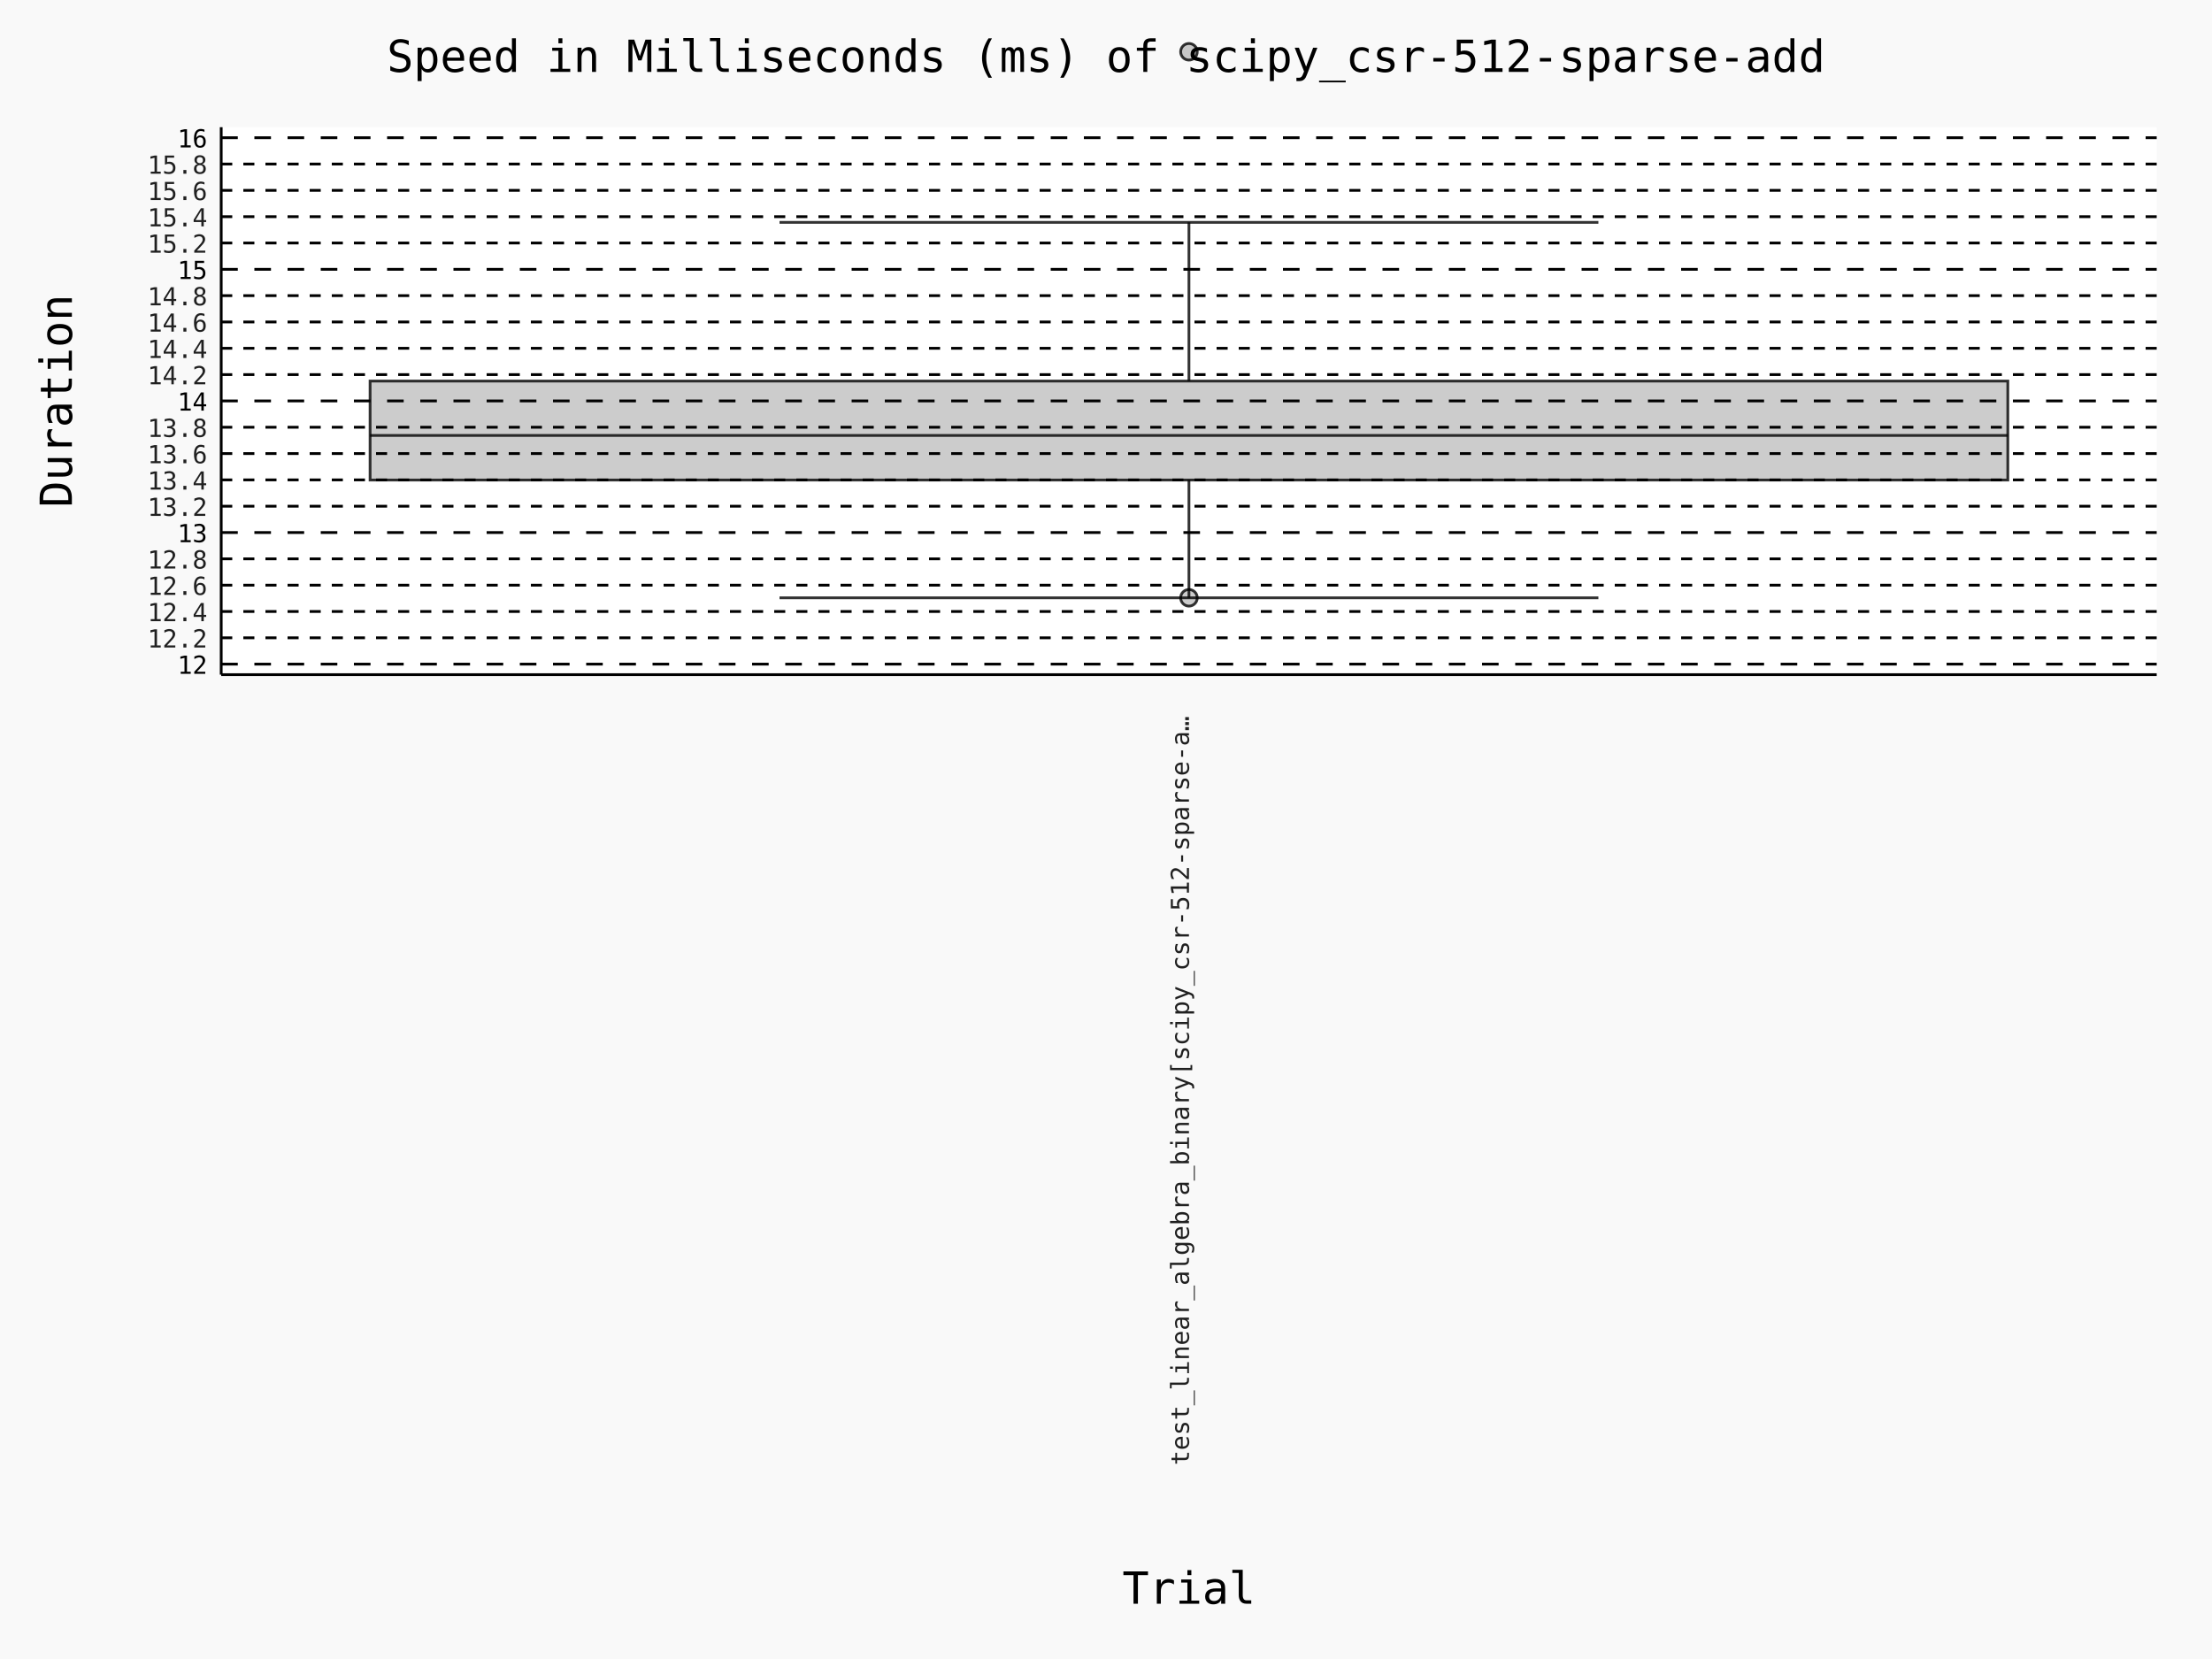
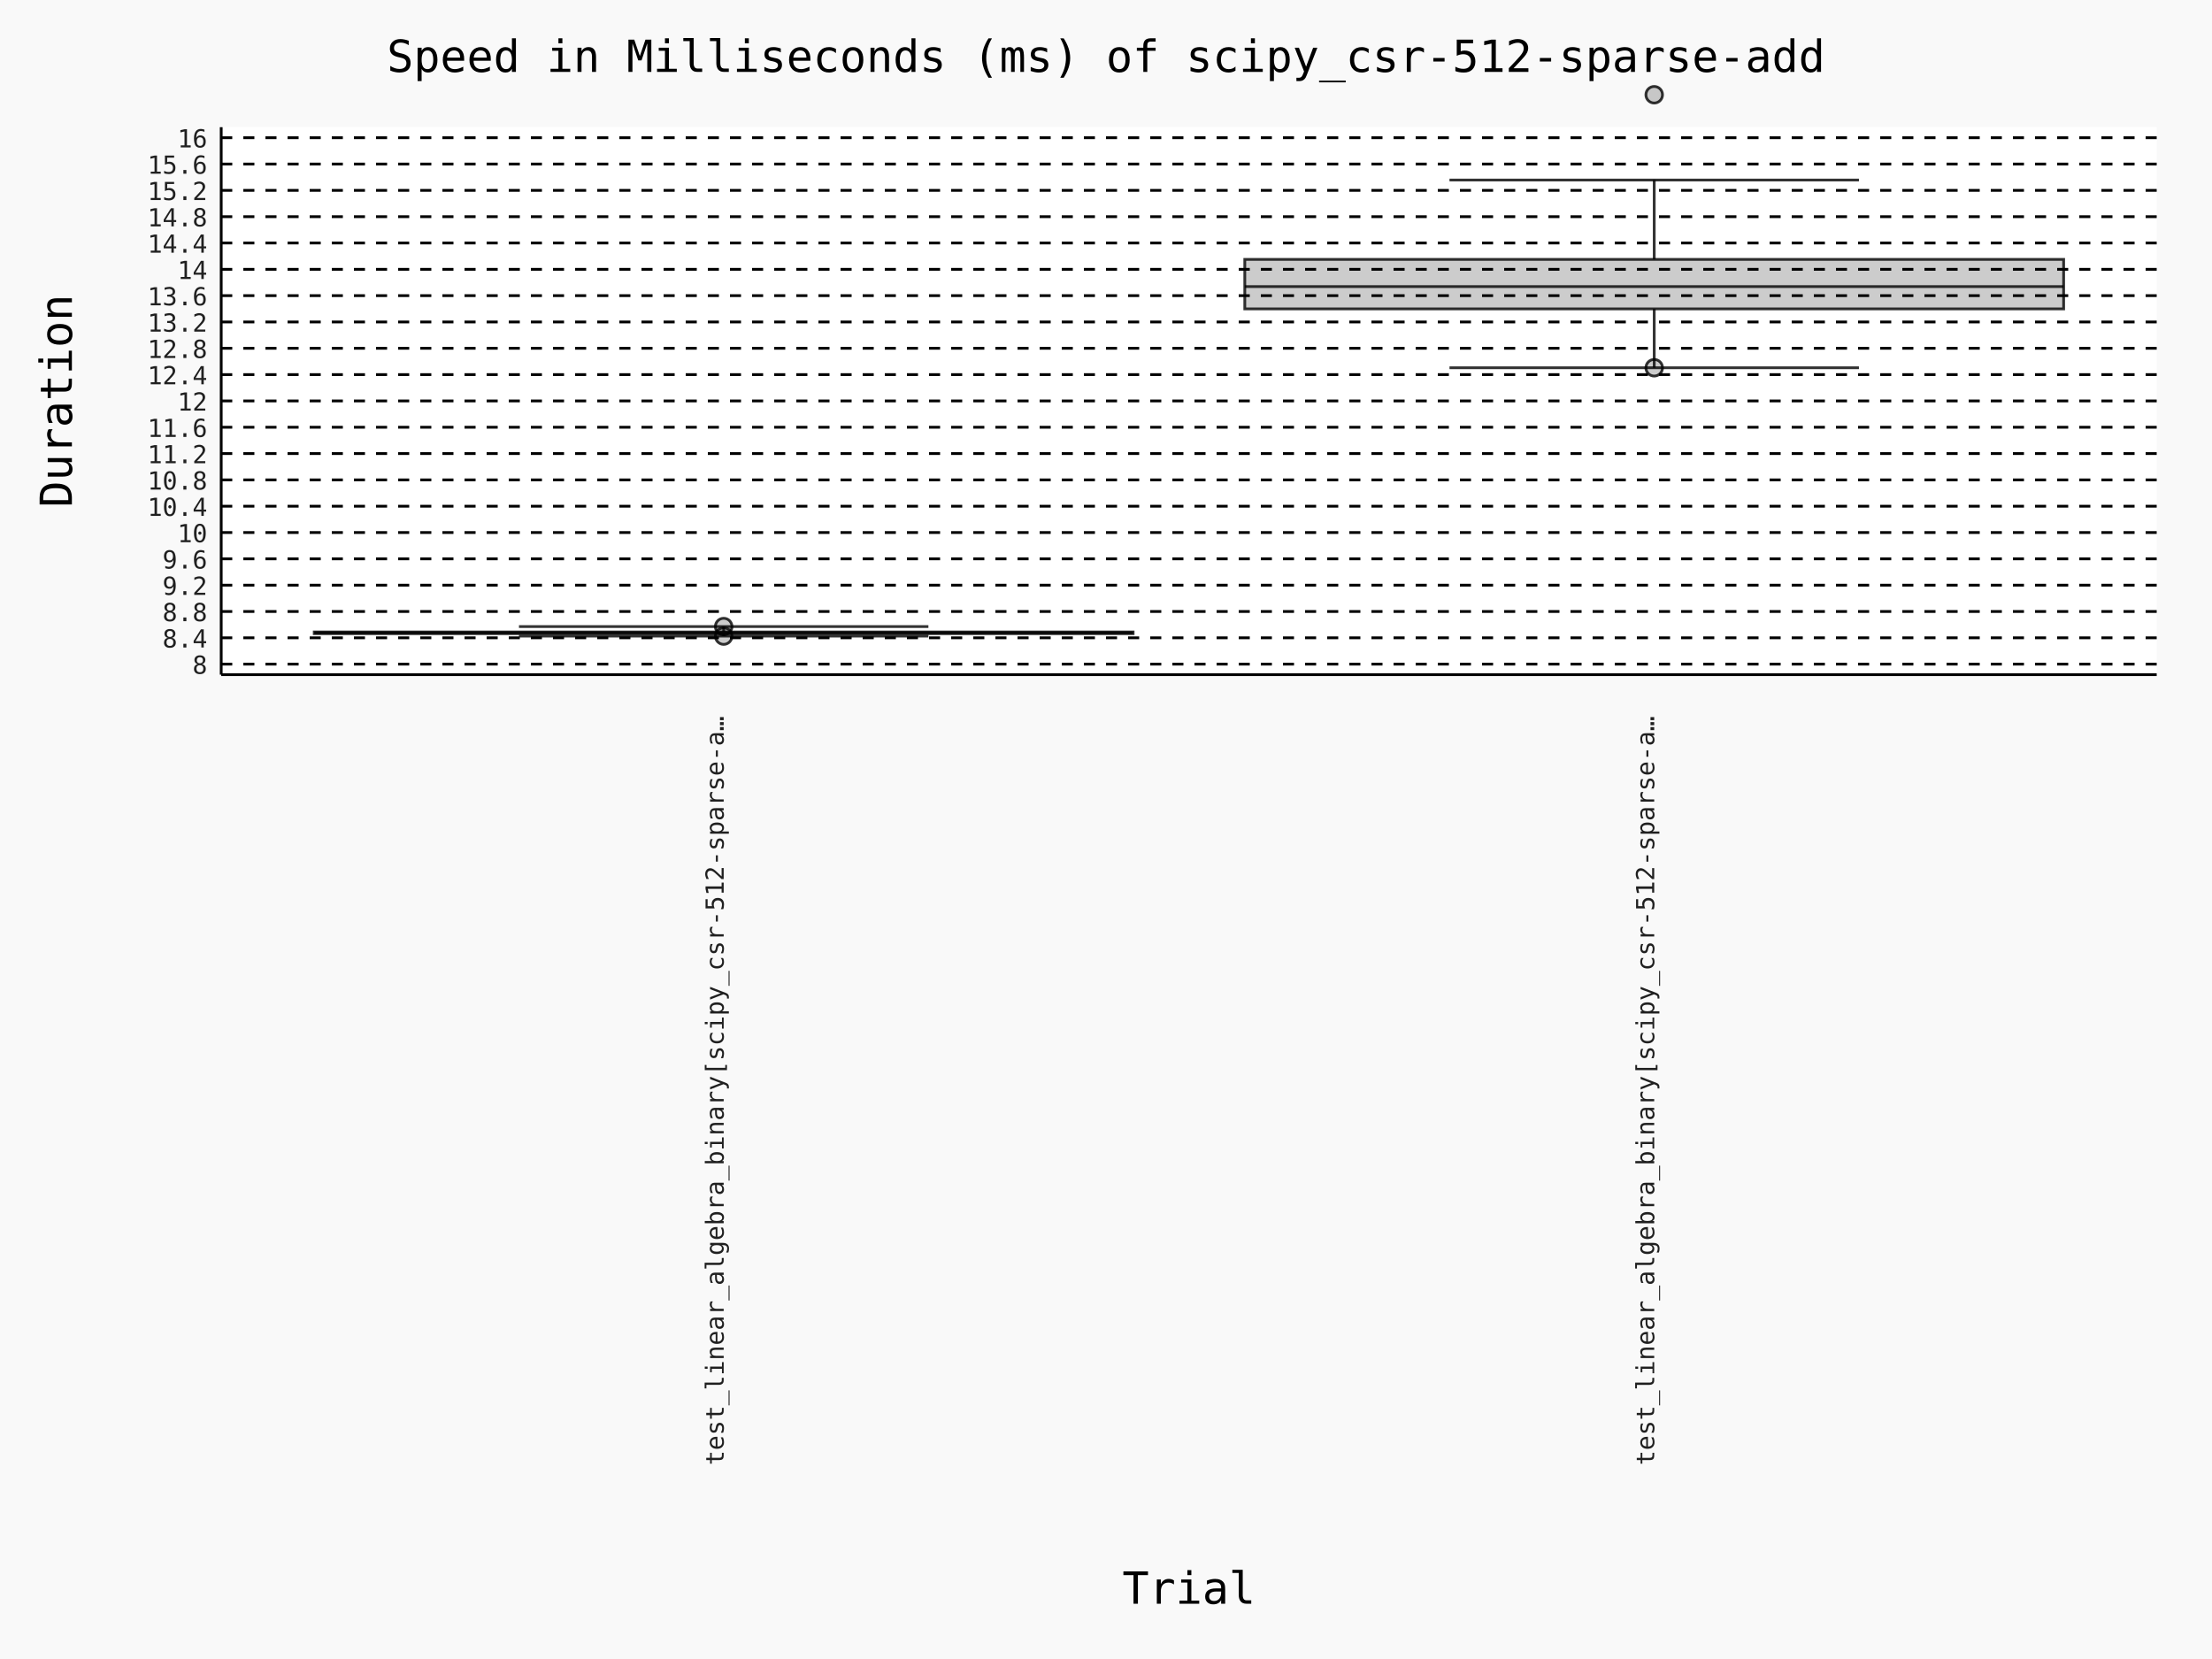
- <svg xmlns="http://www.w3.org/2000/svg" id="chart-04141ac2-5cc5-4cb9-8c47-483336fbfa75" class="pygal-chart" viewBox="0 0 800 600">
+ <svg xmlns="http://www.w3.org/2000/svg" id="chart-b2f88138-31e7-4598-a84d-30bc1e3df896" class="pygal-chart" viewBox="0 0 800 600">
  <defs>
-     <style type="text/css">#chart-04141ac2-5cc5-4cb9-8c47-483336fbfa75{-webkit-user-select:none;-webkit-font-smoothing:antialiased;font-family:Consolas,"Deja Vu Sans Mono","Bitstream Vera Sans Mono","Courier New",monospace}#chart-04141ac2-5cc5-4cb9-8c47-483336fbfa75 .title{font-family:Consolas,"Deja Vu Sans Mono","Bitstream Vera Sans Mono","Courier New",monospace;font-size:16px}#chart-04141ac2-5cc5-4cb9-8c47-483336fbfa75 .legends .legend text{font-family:Consolas,"Deja Vu Sans Mono","Bitstream Vera Sans Mono","Courier New",monospace;font-size:14px}#chart-04141ac2-5cc5-4cb9-8c47-483336fbfa75 .axis text{font-family:Consolas,"Deja Vu Sans Mono","Bitstream Vera Sans Mono","Courier New",monospace;font-size:10px}#chart-04141ac2-5cc5-4cb9-8c47-483336fbfa75 .axis text.major{font-family:Consolas,"Deja Vu Sans Mono","Bitstream Vera Sans Mono","Courier New",monospace;font-size:10px}#chart-04141ac2-5cc5-4cb9-8c47-483336fbfa75 .text-overlay text.value{font-family:Consolas,"Deja Vu Sans Mono","Bitstream Vera Sans Mono","Courier New",monospace;font-size:16px}#chart-04141ac2-5cc5-4cb9-8c47-483336fbfa75 .text-overlay text.label{font-family:Consolas,"Deja Vu Sans Mono","Bitstream Vera Sans Mono","Courier New",monospace;font-size:10px}#chart-04141ac2-5cc5-4cb9-8c47-483336fbfa75 .tooltip{font-family:Consolas,"Deja Vu Sans Mono","Bitstream Vera Sans Mono","Courier New",monospace;font-size:14px}#chart-04141ac2-5cc5-4cb9-8c47-483336fbfa75 text.no_data{font-family:Consolas,"Deja Vu Sans Mono","Bitstream Vera Sans Mono","Courier New",monospace;font-size:64px}
- #chart-04141ac2-5cc5-4cb9-8c47-483336fbfa75{background-color:rgba(249,249,249,1)}#chart-04141ac2-5cc5-4cb9-8c47-483336fbfa75 path,#chart-04141ac2-5cc5-4cb9-8c47-483336fbfa75 line,#chart-04141ac2-5cc5-4cb9-8c47-483336fbfa75 rect,#chart-04141ac2-5cc5-4cb9-8c47-483336fbfa75 circle{-webkit-transition:150ms;-moz-transition:150ms;transition:150ms}#chart-04141ac2-5cc5-4cb9-8c47-483336fbfa75 .graph &gt; .background{fill:rgba(249,249,249,1)}#chart-04141ac2-5cc5-4cb9-8c47-483336fbfa75 .plot &gt; .background{fill:rgba(255,255,255,1)}#chart-04141ac2-5cc5-4cb9-8c47-483336fbfa75 .graph{fill:rgba(0,0,0,.87)}#chart-04141ac2-5cc5-4cb9-8c47-483336fbfa75 text.no_data{fill:rgba(0,0,0,1)}#chart-04141ac2-5cc5-4cb9-8c47-483336fbfa75 .title{fill:rgba(0,0,0,1)}#chart-04141ac2-5cc5-4cb9-8c47-483336fbfa75 .legends .legend text{fill:rgba(0,0,0,.87)}#chart-04141ac2-5cc5-4cb9-8c47-483336fbfa75 .legends .legend:hover text{fill:rgba(0,0,0,1)}#chart-04141ac2-5cc5-4cb9-8c47-483336fbfa75 .axis .line{stroke:rgba(0,0,0,1)}#chart-04141ac2-5cc5-4cb9-8c47-483336fbfa75 .axis .guide.line{stroke:rgba(0,0,0,.54)}#chart-04141ac2-5cc5-4cb9-8c47-483336fbfa75 .axis .major.line{stroke:rgba(0,0,0,.87)}#chart-04141ac2-5cc5-4cb9-8c47-483336fbfa75 .axis text.major{fill:rgba(0,0,0,1)}#chart-04141ac2-5cc5-4cb9-8c47-483336fbfa75 .axis.y .guides:hover .guide.line,#chart-04141ac2-5cc5-4cb9-8c47-483336fbfa75 .line-graph .axis.x .guides:hover .guide.line,#chart-04141ac2-5cc5-4cb9-8c47-483336fbfa75 .stackedline-graph .axis.x .guides:hover .guide.line,#chart-04141ac2-5cc5-4cb9-8c47-483336fbfa75 .xy-graph .axis.x .guides:hover .guide.line{stroke:rgba(0,0,0,1)}#chart-04141ac2-5cc5-4cb9-8c47-483336fbfa75 .axis .guides:hover text{fill:rgba(0,0,0,1)}#chart-04141ac2-5cc5-4cb9-8c47-483336fbfa75 .reactive{fill-opacity:.7;stroke-opacity:.8;stroke-width:1}#chart-04141ac2-5cc5-4cb9-8c47-483336fbfa75 .ci{stroke:rgba(0,0,0,.87)}#chart-04141ac2-5cc5-4cb9-8c47-483336fbfa75 .reactive.active,#chart-04141ac2-5cc5-4cb9-8c47-483336fbfa75 .active .reactive{fill-opacity:.8;stroke-opacity:.9;stroke-width:4}#chart-04141ac2-5cc5-4cb9-8c47-483336fbfa75 .ci .reactive.active{stroke-width:1.5}#chart-04141ac2-5cc5-4cb9-8c47-483336fbfa75 .series text{fill:rgba(0,0,0,1)}#chart-04141ac2-5cc5-4cb9-8c47-483336fbfa75 .tooltip rect{fill:rgba(255,255,255,1);stroke:rgba(0,0,0,1);-webkit-transition:opacity 150ms;-moz-transition:opacity 150ms;transition:opacity 150ms}#chart-04141ac2-5cc5-4cb9-8c47-483336fbfa75 .tooltip .label{fill:rgba(0,0,0,.87)}#chart-04141ac2-5cc5-4cb9-8c47-483336fbfa75 .tooltip .label{fill:rgba(0,0,0,.87)}#chart-04141ac2-5cc5-4cb9-8c47-483336fbfa75 .tooltip .legend{font-size:.8em;fill:rgba(0,0,0,.54)}#chart-04141ac2-5cc5-4cb9-8c47-483336fbfa75 .tooltip .x_label{font-size:.6em;fill:rgba(0,0,0,1)}#chart-04141ac2-5cc5-4cb9-8c47-483336fbfa75 .tooltip .xlink{font-size:.5em;text-decoration:underline}#chart-04141ac2-5cc5-4cb9-8c47-483336fbfa75 .tooltip .value{font-size:1.5em}#chart-04141ac2-5cc5-4cb9-8c47-483336fbfa75 .bound{font-size:.5em}#chart-04141ac2-5cc5-4cb9-8c47-483336fbfa75 .max-value{font-size:.75em;fill:rgba(0,0,0,.54)}#chart-04141ac2-5cc5-4cb9-8c47-483336fbfa75 .map-element{fill:rgba(255,255,255,1);stroke:rgba(0,0,0,.54) !important}#chart-04141ac2-5cc5-4cb9-8c47-483336fbfa75 .map-element .reactive{fill-opacity:inherit;stroke-opacity:inherit}#chart-04141ac2-5cc5-4cb9-8c47-483336fbfa75 .color-0,#chart-04141ac2-5cc5-4cb9-8c47-483336fbfa75 .color-0 a:visited{stroke:#000000;fill:#000000}#chart-04141ac2-5cc5-4cb9-8c47-483336fbfa75 .text-overlay .color-0 text{fill:white}
- #chart-04141ac2-5cc5-4cb9-8c47-483336fbfa75 text.no_data{text-anchor:middle}#chart-04141ac2-5cc5-4cb9-8c47-483336fbfa75 .guide.line{fill:none}#chart-04141ac2-5cc5-4cb9-8c47-483336fbfa75 .centered{text-anchor:middle}#chart-04141ac2-5cc5-4cb9-8c47-483336fbfa75 .title{text-anchor:middle}#chart-04141ac2-5cc5-4cb9-8c47-483336fbfa75 .legends .legend text{fill-opacity:1}#chart-04141ac2-5cc5-4cb9-8c47-483336fbfa75 .axis.x text{text-anchor:middle}#chart-04141ac2-5cc5-4cb9-8c47-483336fbfa75 .axis.x:not(.web) text[transform]{text-anchor:start}#chart-04141ac2-5cc5-4cb9-8c47-483336fbfa75 .axis.x:not(.web) text[transform].backwards{text-anchor:end}#chart-04141ac2-5cc5-4cb9-8c47-483336fbfa75 .axis.y text{text-anchor:end}#chart-04141ac2-5cc5-4cb9-8c47-483336fbfa75 .axis.y text[transform].backwards{text-anchor:start}#chart-04141ac2-5cc5-4cb9-8c47-483336fbfa75 .axis.y2 text{text-anchor:start}#chart-04141ac2-5cc5-4cb9-8c47-483336fbfa75 .axis.y2 text[transform].backwards{text-anchor:end}#chart-04141ac2-5cc5-4cb9-8c47-483336fbfa75 .axis .guide.line{stroke-dasharray:4,4;stroke:black}#chart-04141ac2-5cc5-4cb9-8c47-483336fbfa75 .axis .major.guide.line{stroke-dasharray:6,6;stroke:black}#chart-04141ac2-5cc5-4cb9-8c47-483336fbfa75 .horizontal .axis.y .guide.line,#chart-04141ac2-5cc5-4cb9-8c47-483336fbfa75 .horizontal .axis.y2 .guide.line,#chart-04141ac2-5cc5-4cb9-8c47-483336fbfa75 .vertical .axis.x .guide.line{opacity:0}#chart-04141ac2-5cc5-4cb9-8c47-483336fbfa75 .horizontal .axis.always_show .guide.line,#chart-04141ac2-5cc5-4cb9-8c47-483336fbfa75 .vertical .axis.always_show .guide.line{opacity:1 !important}#chart-04141ac2-5cc5-4cb9-8c47-483336fbfa75 .axis.y .guides:hover .guide.line,#chart-04141ac2-5cc5-4cb9-8c47-483336fbfa75 .axis.y2 .guides:hover .guide.line,#chart-04141ac2-5cc5-4cb9-8c47-483336fbfa75 .axis.x .guides:hover .guide.line{opacity:1}#chart-04141ac2-5cc5-4cb9-8c47-483336fbfa75 .axis .guides:hover text{opacity:1}#chart-04141ac2-5cc5-4cb9-8c47-483336fbfa75 .nofill{fill:none}#chart-04141ac2-5cc5-4cb9-8c47-483336fbfa75 .subtle-fill{fill-opacity:.2}#chart-04141ac2-5cc5-4cb9-8c47-483336fbfa75 .dot{stroke-width:1px;fill-opacity:1;stroke-opacity:1}#chart-04141ac2-5cc5-4cb9-8c47-483336fbfa75 .dot.active{stroke-width:5px}#chart-04141ac2-5cc5-4cb9-8c47-483336fbfa75 .dot.negative{fill:transparent}#chart-04141ac2-5cc5-4cb9-8c47-483336fbfa75 text,#chart-04141ac2-5cc5-4cb9-8c47-483336fbfa75 tspan{stroke:none !important}#chart-04141ac2-5cc5-4cb9-8c47-483336fbfa75 .series text.active{opacity:1}#chart-04141ac2-5cc5-4cb9-8c47-483336fbfa75 .tooltip rect{fill-opacity:.95;stroke-width:.5}#chart-04141ac2-5cc5-4cb9-8c47-483336fbfa75 .tooltip text{fill-opacity:1}#chart-04141ac2-5cc5-4cb9-8c47-483336fbfa75 .showable{visibility:hidden}#chart-04141ac2-5cc5-4cb9-8c47-483336fbfa75 .showable.shown{visibility:visible}#chart-04141ac2-5cc5-4cb9-8c47-483336fbfa75 .gauge-background{fill:rgba(229,229,229,1);stroke:none}#chart-04141ac2-5cc5-4cb9-8c47-483336fbfa75 .bg-lines{stroke:rgba(249,249,249,1);stroke-width:2px}
+     <style type="text/css">#chart-b2f88138-31e7-4598-a84d-30bc1e3df896{-webkit-user-select:none;-webkit-font-smoothing:antialiased;font-family:Consolas,"Deja Vu Sans Mono","Bitstream Vera Sans Mono","Courier New",monospace}#chart-b2f88138-31e7-4598-a84d-30bc1e3df896 .title{font-family:Consolas,"Deja Vu Sans Mono","Bitstream Vera Sans Mono","Courier New",monospace;font-size:16px}#chart-b2f88138-31e7-4598-a84d-30bc1e3df896 .legends .legend text{font-family:Consolas,"Deja Vu Sans Mono","Bitstream Vera Sans Mono","Courier New",monospace;font-size:14px}#chart-b2f88138-31e7-4598-a84d-30bc1e3df896 .axis text{font-family:Consolas,"Deja Vu Sans Mono","Bitstream Vera Sans Mono","Courier New",monospace;font-size:10px}#chart-b2f88138-31e7-4598-a84d-30bc1e3df896 .axis text.major{font-family:Consolas,"Deja Vu Sans Mono","Bitstream Vera Sans Mono","Courier New",monospace;font-size:10px}#chart-b2f88138-31e7-4598-a84d-30bc1e3df896 .text-overlay text.value{font-family:Consolas,"Deja Vu Sans Mono","Bitstream Vera Sans Mono","Courier New",monospace;font-size:16px}#chart-b2f88138-31e7-4598-a84d-30bc1e3df896 .text-overlay text.label{font-family:Consolas,"Deja Vu Sans Mono","Bitstream Vera Sans Mono","Courier New",monospace;font-size:10px}#chart-b2f88138-31e7-4598-a84d-30bc1e3df896 .tooltip{font-family:Consolas,"Deja Vu Sans Mono","Bitstream Vera Sans Mono","Courier New",monospace;font-size:14px}#chart-b2f88138-31e7-4598-a84d-30bc1e3df896 text.no_data{font-family:Consolas,"Deja Vu Sans Mono","Bitstream Vera Sans Mono","Courier New",monospace;font-size:64px}
+ #chart-b2f88138-31e7-4598-a84d-30bc1e3df896{background-color:rgba(249,249,249,1)}#chart-b2f88138-31e7-4598-a84d-30bc1e3df896 path,#chart-b2f88138-31e7-4598-a84d-30bc1e3df896 line,#chart-b2f88138-31e7-4598-a84d-30bc1e3df896 rect,#chart-b2f88138-31e7-4598-a84d-30bc1e3df896 circle{-webkit-transition:150ms;-moz-transition:150ms;transition:150ms}#chart-b2f88138-31e7-4598-a84d-30bc1e3df896 .graph &gt; .background{fill:rgba(249,249,249,1)}#chart-b2f88138-31e7-4598-a84d-30bc1e3df896 .plot &gt; .background{fill:rgba(255,255,255,1)}#chart-b2f88138-31e7-4598-a84d-30bc1e3df896 .graph{fill:rgba(0,0,0,.87)}#chart-b2f88138-31e7-4598-a84d-30bc1e3df896 text.no_data{fill:rgba(0,0,0,1)}#chart-b2f88138-31e7-4598-a84d-30bc1e3df896 .title{fill:rgba(0,0,0,1)}#chart-b2f88138-31e7-4598-a84d-30bc1e3df896 .legends .legend text{fill:rgba(0,0,0,.87)}#chart-b2f88138-31e7-4598-a84d-30bc1e3df896 .legends .legend:hover text{fill:rgba(0,0,0,1)}#chart-b2f88138-31e7-4598-a84d-30bc1e3df896 .axis .line{stroke:rgba(0,0,0,1)}#chart-b2f88138-31e7-4598-a84d-30bc1e3df896 .axis .guide.line{stroke:rgba(0,0,0,.54)}#chart-b2f88138-31e7-4598-a84d-30bc1e3df896 .axis .major.line{stroke:rgba(0,0,0,.87)}#chart-b2f88138-31e7-4598-a84d-30bc1e3df896 .axis text.major{fill:rgba(0,0,0,1)}#chart-b2f88138-31e7-4598-a84d-30bc1e3df896 .axis.y .guides:hover .guide.line,#chart-b2f88138-31e7-4598-a84d-30bc1e3df896 .line-graph .axis.x .guides:hover .guide.line,#chart-b2f88138-31e7-4598-a84d-30bc1e3df896 .stackedline-graph .axis.x .guides:hover .guide.line,#chart-b2f88138-31e7-4598-a84d-30bc1e3df896 .xy-graph .axis.x .guides:hover .guide.line{stroke:rgba(0,0,0,1)}#chart-b2f88138-31e7-4598-a84d-30bc1e3df896 .axis .guides:hover text{fill:rgba(0,0,0,1)}#chart-b2f88138-31e7-4598-a84d-30bc1e3df896 .reactive{fill-opacity:.7;stroke-opacity:.8;stroke-width:1}#chart-b2f88138-31e7-4598-a84d-30bc1e3df896 .ci{stroke:rgba(0,0,0,.87)}#chart-b2f88138-31e7-4598-a84d-30bc1e3df896 .reactive.active,#chart-b2f88138-31e7-4598-a84d-30bc1e3df896 .active .reactive{fill-opacity:.8;stroke-opacity:.9;stroke-width:4}#chart-b2f88138-31e7-4598-a84d-30bc1e3df896 .ci .reactive.active{stroke-width:1.5}#chart-b2f88138-31e7-4598-a84d-30bc1e3df896 .series text{fill:rgba(0,0,0,1)}#chart-b2f88138-31e7-4598-a84d-30bc1e3df896 .tooltip rect{fill:rgba(255,255,255,1);stroke:rgba(0,0,0,1);-webkit-transition:opacity 150ms;-moz-transition:opacity 150ms;transition:opacity 150ms}#chart-b2f88138-31e7-4598-a84d-30bc1e3df896 .tooltip .label{fill:rgba(0,0,0,.87)}#chart-b2f88138-31e7-4598-a84d-30bc1e3df896 .tooltip .label{fill:rgba(0,0,0,.87)}#chart-b2f88138-31e7-4598-a84d-30bc1e3df896 .tooltip .legend{font-size:.8em;fill:rgba(0,0,0,.54)}#chart-b2f88138-31e7-4598-a84d-30bc1e3df896 .tooltip .x_label{font-size:.6em;fill:rgba(0,0,0,1)}#chart-b2f88138-31e7-4598-a84d-30bc1e3df896 .tooltip .xlink{font-size:.5em;text-decoration:underline}#chart-b2f88138-31e7-4598-a84d-30bc1e3df896 .tooltip .value{font-size:1.5em}#chart-b2f88138-31e7-4598-a84d-30bc1e3df896 .bound{font-size:.5em}#chart-b2f88138-31e7-4598-a84d-30bc1e3df896 .max-value{font-size:.75em;fill:rgba(0,0,0,.54)}#chart-b2f88138-31e7-4598-a84d-30bc1e3df896 .map-element{fill:rgba(255,255,255,1);stroke:rgba(0,0,0,.54) !important}#chart-b2f88138-31e7-4598-a84d-30bc1e3df896 .map-element .reactive{fill-opacity:inherit;stroke-opacity:inherit}#chart-b2f88138-31e7-4598-a84d-30bc1e3df896 .color-0,#chart-b2f88138-31e7-4598-a84d-30bc1e3df896 .color-0 a:visited{stroke:#000000;fill:#000000}#chart-b2f88138-31e7-4598-a84d-30bc1e3df896 .color-1,#chart-b2f88138-31e7-4598-a84d-30bc1e3df896 .color-1 a:visited{stroke:#000000;fill:#000000}#chart-b2f88138-31e7-4598-a84d-30bc1e3df896 .text-overlay .color-0 text{fill:white}#chart-b2f88138-31e7-4598-a84d-30bc1e3df896 .text-overlay .color-1 text{fill:white}
+ #chart-b2f88138-31e7-4598-a84d-30bc1e3df896 text.no_data{text-anchor:middle}#chart-b2f88138-31e7-4598-a84d-30bc1e3df896 .guide.line{fill:none}#chart-b2f88138-31e7-4598-a84d-30bc1e3df896 .centered{text-anchor:middle}#chart-b2f88138-31e7-4598-a84d-30bc1e3df896 .title{text-anchor:middle}#chart-b2f88138-31e7-4598-a84d-30bc1e3df896 .legends .legend text{fill-opacity:1}#chart-b2f88138-31e7-4598-a84d-30bc1e3df896 .axis.x text{text-anchor:middle}#chart-b2f88138-31e7-4598-a84d-30bc1e3df896 .axis.x:not(.web) text[transform]{text-anchor:start}#chart-b2f88138-31e7-4598-a84d-30bc1e3df896 .axis.x:not(.web) text[transform].backwards{text-anchor:end}#chart-b2f88138-31e7-4598-a84d-30bc1e3df896 .axis.y text{text-anchor:end}#chart-b2f88138-31e7-4598-a84d-30bc1e3df896 .axis.y text[transform].backwards{text-anchor:start}#chart-b2f88138-31e7-4598-a84d-30bc1e3df896 .axis.y2 text{text-anchor:start}#chart-b2f88138-31e7-4598-a84d-30bc1e3df896 .axis.y2 text[transform].backwards{text-anchor:end}#chart-b2f88138-31e7-4598-a84d-30bc1e3df896 .axis .guide.line{stroke-dasharray:4,4;stroke:black}#chart-b2f88138-31e7-4598-a84d-30bc1e3df896 .axis .major.guide.line{stroke-dasharray:6,6;stroke:black}#chart-b2f88138-31e7-4598-a84d-30bc1e3df896 .horizontal .axis.y .guide.line,#chart-b2f88138-31e7-4598-a84d-30bc1e3df896 .horizontal .axis.y2 .guide.line,#chart-b2f88138-31e7-4598-a84d-30bc1e3df896 .vertical .axis.x .guide.line{opacity:0}#chart-b2f88138-31e7-4598-a84d-30bc1e3df896 .horizontal .axis.always_show .guide.line,#chart-b2f88138-31e7-4598-a84d-30bc1e3df896 .vertical .axis.always_show .guide.line{opacity:1 !important}#chart-b2f88138-31e7-4598-a84d-30bc1e3df896 .axis.y .guides:hover .guide.line,#chart-b2f88138-31e7-4598-a84d-30bc1e3df896 .axis.y2 .guides:hover .guide.line,#chart-b2f88138-31e7-4598-a84d-30bc1e3df896 .axis.x .guides:hover .guide.line{opacity:1}#chart-b2f88138-31e7-4598-a84d-30bc1e3df896 .axis .guides:hover text{opacity:1}#chart-b2f88138-31e7-4598-a84d-30bc1e3df896 .nofill{fill:none}#chart-b2f88138-31e7-4598-a84d-30bc1e3df896 .subtle-fill{fill-opacity:.2}#chart-b2f88138-31e7-4598-a84d-30bc1e3df896 .dot{stroke-width:1px;fill-opacity:1;stroke-opacity:1}#chart-b2f88138-31e7-4598-a84d-30bc1e3df896 .dot.active{stroke-width:5px}#chart-b2f88138-31e7-4598-a84d-30bc1e3df896 .dot.negative{fill:transparent}#chart-b2f88138-31e7-4598-a84d-30bc1e3df896 text,#chart-b2f88138-31e7-4598-a84d-30bc1e3df896 tspan{stroke:none !important}#chart-b2f88138-31e7-4598-a84d-30bc1e3df896 .series text.active{opacity:1}#chart-b2f88138-31e7-4598-a84d-30bc1e3df896 .tooltip rect{fill-opacity:.95;stroke-width:.5}#chart-b2f88138-31e7-4598-a84d-30bc1e3df896 .tooltip text{fill-opacity:1}#chart-b2f88138-31e7-4598-a84d-30bc1e3df896 .showable{visibility:hidden}#chart-b2f88138-31e7-4598-a84d-30bc1e3df896 .showable.shown{visibility:visible}#chart-b2f88138-31e7-4598-a84d-30bc1e3df896 .gauge-background{fill:rgba(229,229,229,1);stroke:none}#chart-b2f88138-31e7-4598-a84d-30bc1e3df896 .bg-lines{stroke:rgba(249,249,249,1);stroke-width:2px}
.tooltip .value{font-size:1em !important}.axis text{font-size:9px !important}</style>
  </defs>
  <g class="graph custombox-graph vertical">
    <rect x="0" y="0" width="800" height="600" class="background" />
    <g transform="translate(80, 46)" class="plot">
      <rect x="0" y="0" width="700.0" height="198.0" class="background" />
      <g class="axis y always_show">
        <path d="M0 198 h700" class="line" />
        <g class="guides">
-           <path d="M0 194.192 h700" class="major guide line" />
-           <text x="-5" y="197.692" class="major">12</text>
+           <path d="M0 194.192 h700" class="guide line" />
+           <text x="-5" y="197.692" class="">8</text>
        </g>
        <g class="guides">
          <path d="M0 184.673 h700" class="guide line" />
-           <text x="-5" y="188.173" class="">12.2</text>
+           <text x="-5" y="188.173" class="">8.4</text>
        </g>
        <g class="guides">
          <path d="M0 175.154 h700" class="guide line" />
-           <text x="-5" y="178.654" class="">12.4</text>
+           <text x="-5" y="178.654" class="">8.8</text>
        </g>
        <g class="guides">
          <path d="M0 165.635 h700" class="guide line" />
-           <text x="-5" y="169.135" class="">12.6</text>
+           <text x="-5" y="169.135" class="">9.2</text>
        </g>
        <g class="guides">
          <path d="M0 156.115 h700" class="guide line" />
-           <text x="-5" y="159.615" class="">12.8</text>
+           <text x="-5" y="159.615" class="">9.6</text>
        </g>
        <g class="guides">
-           <path d="M0 146.596 h700" class="major guide line" />
-           <text x="-5" y="150.096" class="major">13</text>
+           <path d="M0 146.596 h700" class="guide line" />
+           <text x="-5" y="150.096" class="">10</text>
        </g>
        <g class="guides">
          <path d="M0 137.077 h700" class="guide line" />
-           <text x="-5" y="140.577" class="">13.2</text>
+           <text x="-5" y="140.577" class="">10.4</text>
        </g>
        <g class="guides">
          <path d="M0 127.558 h700" class="guide line" />
-           <text x="-5" y="131.058" class="">13.4</text>
+           <text x="-5" y="131.058" class="">10.8</text>
        </g>
        <g class="guides">
          <path d="M0 118.038 h700" class="guide line" />
-           <text x="-5" y="121.538" class="">13.6</text>
+           <text x="-5" y="121.538" class="">11.2</text>
        </g>
        <g class="guides">
          <path d="M0 108.519 h700" class="guide line" />
-           <text x="-5" y="112.019" class="">13.8</text>
+           <text x="-5" y="112.019" class="">11.6</text>
        </g>
        <g class="guides">
-           <path d="M0 99 h700" class="major guide line" />
-           <text x="-5" y="102.5" class="major">14</text>
+           <path d="M0 99 h700" class="guide line" />
+           <text x="-5" y="102.5" class="">12</text>
        </g>
        <g class="guides">
          <path d="M0 89.481 h700" class="guide line" />
-           <text x="-5" y="92.981" class="">14.2</text>
+           <text x="-5" y="92.981" class="">12.4</text>
        </g>
        <g class="guides">
          <path d="M0 79.962 h700" class="guide line" />
-           <text x="-5" y="83.462" class="">14.4</text>
+           <text x="-5" y="83.462" class="">12.8</text>
        </g>
        <g class="guides">
          <path d="M0 70.442 h700" class="guide line" />
-           <text x="-5" y="73.942" class="">14.6</text>
+           <text x="-5" y="73.942" class="">13.2</text>
        </g>
        <g class="guides">
          <path d="M0 60.923 h700" class="guide line" />
-           <text x="-5" y="64.423" class="">14.8</text>
+           <text x="-5" y="64.423" class="">13.6</text>
        </g>
        <g class="guides">
-           <path d="M0 51.404 h700" class="major guide line" />
-           <text x="-5" y="54.904" class="major">15</text>
+           <path d="M0 51.404 h700" class="guide line" />
+           <text x="-5" y="54.904" class="">14</text>
        </g>
        <g class="guides">
          <path d="M0 41.885 h700" class="guide line" />
-           <text x="-5" y="45.385" class="">15.2</text>
+           <text x="-5" y="45.385" class="">14.4</text>
        </g>
        <g class="guides">
          <path d="M0 32.365 h700" class="guide line" />
-           <text x="-5" y="35.865" class="">15.4</text>
+           <text x="-5" y="35.865" class="">14.8</text>
        </g>
        <g class="guides">
          <path d="M0 22.846 h700" class="guide line" />
-           <text x="-5" y="26.346" class="">15.6</text>
+           <text x="-5" y="26.346" class="">15.2</text>
        </g>
        <g class="guides">
          <path d="M0 13.327 h700" class="guide line" />
-           <text x="-5" y="16.827" class="">15.8</text>
+           <text x="-5" y="16.827" class="">15.6</text>
        </g>
        <g class="guides">
-           <path d="M0 3.808 h700" class="major guide line" />
-           <text x="-5" y="7.308" class="major">16</text>
+           <path d="M0 3.808 h700" class="guide line" />
+           <text x="-5" y="7.308" class="">16</text>
        </g>
      </g>
      <g class="axis x">
        <path d="M0 0 v198" class="line" />
        <g class="guides">
-           <path d="M350 0 v198" class="guide line" />
-           <text x="350.0" y="213.0" class="backwards" transform="rotate(270 350 213)">test_linear_algebra_binary[scipy_csr-512-sparse-a…</text>
+           <path d="M181.731 0 v198" class="guide line" />
+           <text x="181.731" y="213.0" class="backwards" transform="rotate(270 181.7308 213)">test_linear_algebra_binary[scipy_csr-512-sparse-a…</text>
+         </g>
+         <g class="guides">
+           <path d="M518.269 0 v198" class="guide line" />
+           <text x="518.269" y="213.0" class="backwards" transform="rotate(270 518.2692 213)">test_linear_algebra_binary[scipy_csr-512-sparse-a…</text>
        </g>
      </g>
      <g class="series serie-0 color-0">
        <g class="boxes">
          <g class="box">
-             <path stroke-width="3" d="M201.923 170.208 L498.077 170.208" class="reactive tooltip-trigger" />
-             <path stroke-width="3" d="M53.846 111.486 L646.154 111.486" class="reactive tooltip-trigger" />
-             <path stroke-width="3" d="M201.923 34.421 L498.077 34.421" class="reactive tooltip-trigger" />
-             <path stroke-width="2" d="M350 170.208 L350 127.614" class="reactive tooltip-trigger" />
-             <path stroke-width="2" d="M350 34.421 L350 91.815" class="reactive tooltip-trigger" />
-             <rect x="53.846" y="91.815" height="35.799" width="592.308" class="subtle-fill reactive tooltip-trigger" />
-             <circle cx="350" cy="170.208" r="3" class="subtle-fill reactive tooltip-trigger" />
-             <circle cx="350" cy="-27.273" r="3" class="subtle-fill reactive tooltip-trigger" />
+             <path stroke-width="3" d="M107.692 184.051 L255.769 184.051" class="reactive tooltip-trigger" />
+             <path stroke-width="3" d="M33.654 182.84 L329.808 182.84" class="reactive tooltip-trigger" />
+             <path stroke-width="3" d="M107.692 180.605 L255.769 180.605" class="reactive tooltip-trigger" />
+             <path stroke-width="2" d="M181.731 184.051 L181.731 183.169" class="reactive tooltip-trigger" />
+             <path stroke-width="2" d="M181.731 180.605 L181.731 182.56" class="reactive tooltip-trigger" />
+             <rect x="33.654" y="182.56" height="0.609" width="296.154" class="subtle-fill reactive tooltip-trigger" />
+             <circle cx="181.731" cy="184.051" r="3" class="subtle-fill reactive tooltip-trigger" />
+             <circle cx="181.731" cy="180.605" r="3" class="subtle-fill reactive tooltip-trigger" />
+           </g>
+         </g>
+       </g>
+       <g class="series serie-1 color-1">
+         <g class="boxes">
+           <g class="box">
+             <path stroke-width="3" d="M444.231 87.008 L592.308 87.008" class="reactive tooltip-trigger" />
+             <path stroke-width="3" d="M370.192 57.647 L666.346 57.647" class="reactive tooltip-trigger" />
+             <path stroke-width="3" d="M444.231 19.114 L592.308 19.114" class="reactive tooltip-trigger" />
+             <path stroke-width="2" d="M518.269 87.008 L518.269 65.711" class="reactive tooltip-trigger" />
+             <path stroke-width="2" d="M518.269 19.114 L518.269 47.811" class="reactive tooltip-trigger" />
+             <rect x="370.192" y="47.811" height="17.9" width="296.154" class="subtle-fill reactive tooltip-trigger" />
+             <circle cx="518.269" cy="87.008" r="3" class="subtle-fill reactive tooltip-trigger" />
+             <circle cx="518.269" cy="-11.732" r="3" class="subtle-fill reactive tooltip-trigger" />
          </g>
        </g>
      </g>
    </g>
    <g class="titles">
      <text x="400.0" y="26" class="title plot_title">Speed in Milliseconds (ms) of scipy_csr-512-sparse-add</text>
      <text x="430.0" y="580.0" class="title">Trial</text>
      <text x="0" y="171.0" class="title" transform="rotate(-90 0 145)">Duration</text>
    </g>
    <g transform="translate(80, 46)" class="plot overlay">
      <g class="series serie-0 color-0" />
+       <g class="series serie-1 color-1" />
    </g>
    <g transform="translate(80, 46)" class="plot text-overlay">
      <g class="series serie-0 color-0" />
+       <g class="series serie-1 color-1" />
    </g>
    <g transform="translate(80, 46)" class="plot tooltip-overlay">
      <g transform="translate(0 0)" style="opacity: 0" class="tooltip">
        <rect rx="0" ry="0" width="0" height="0" class="tooltip-box" />
        <g class="text" />
      </g>
    </g>
  </g>
</svg>
